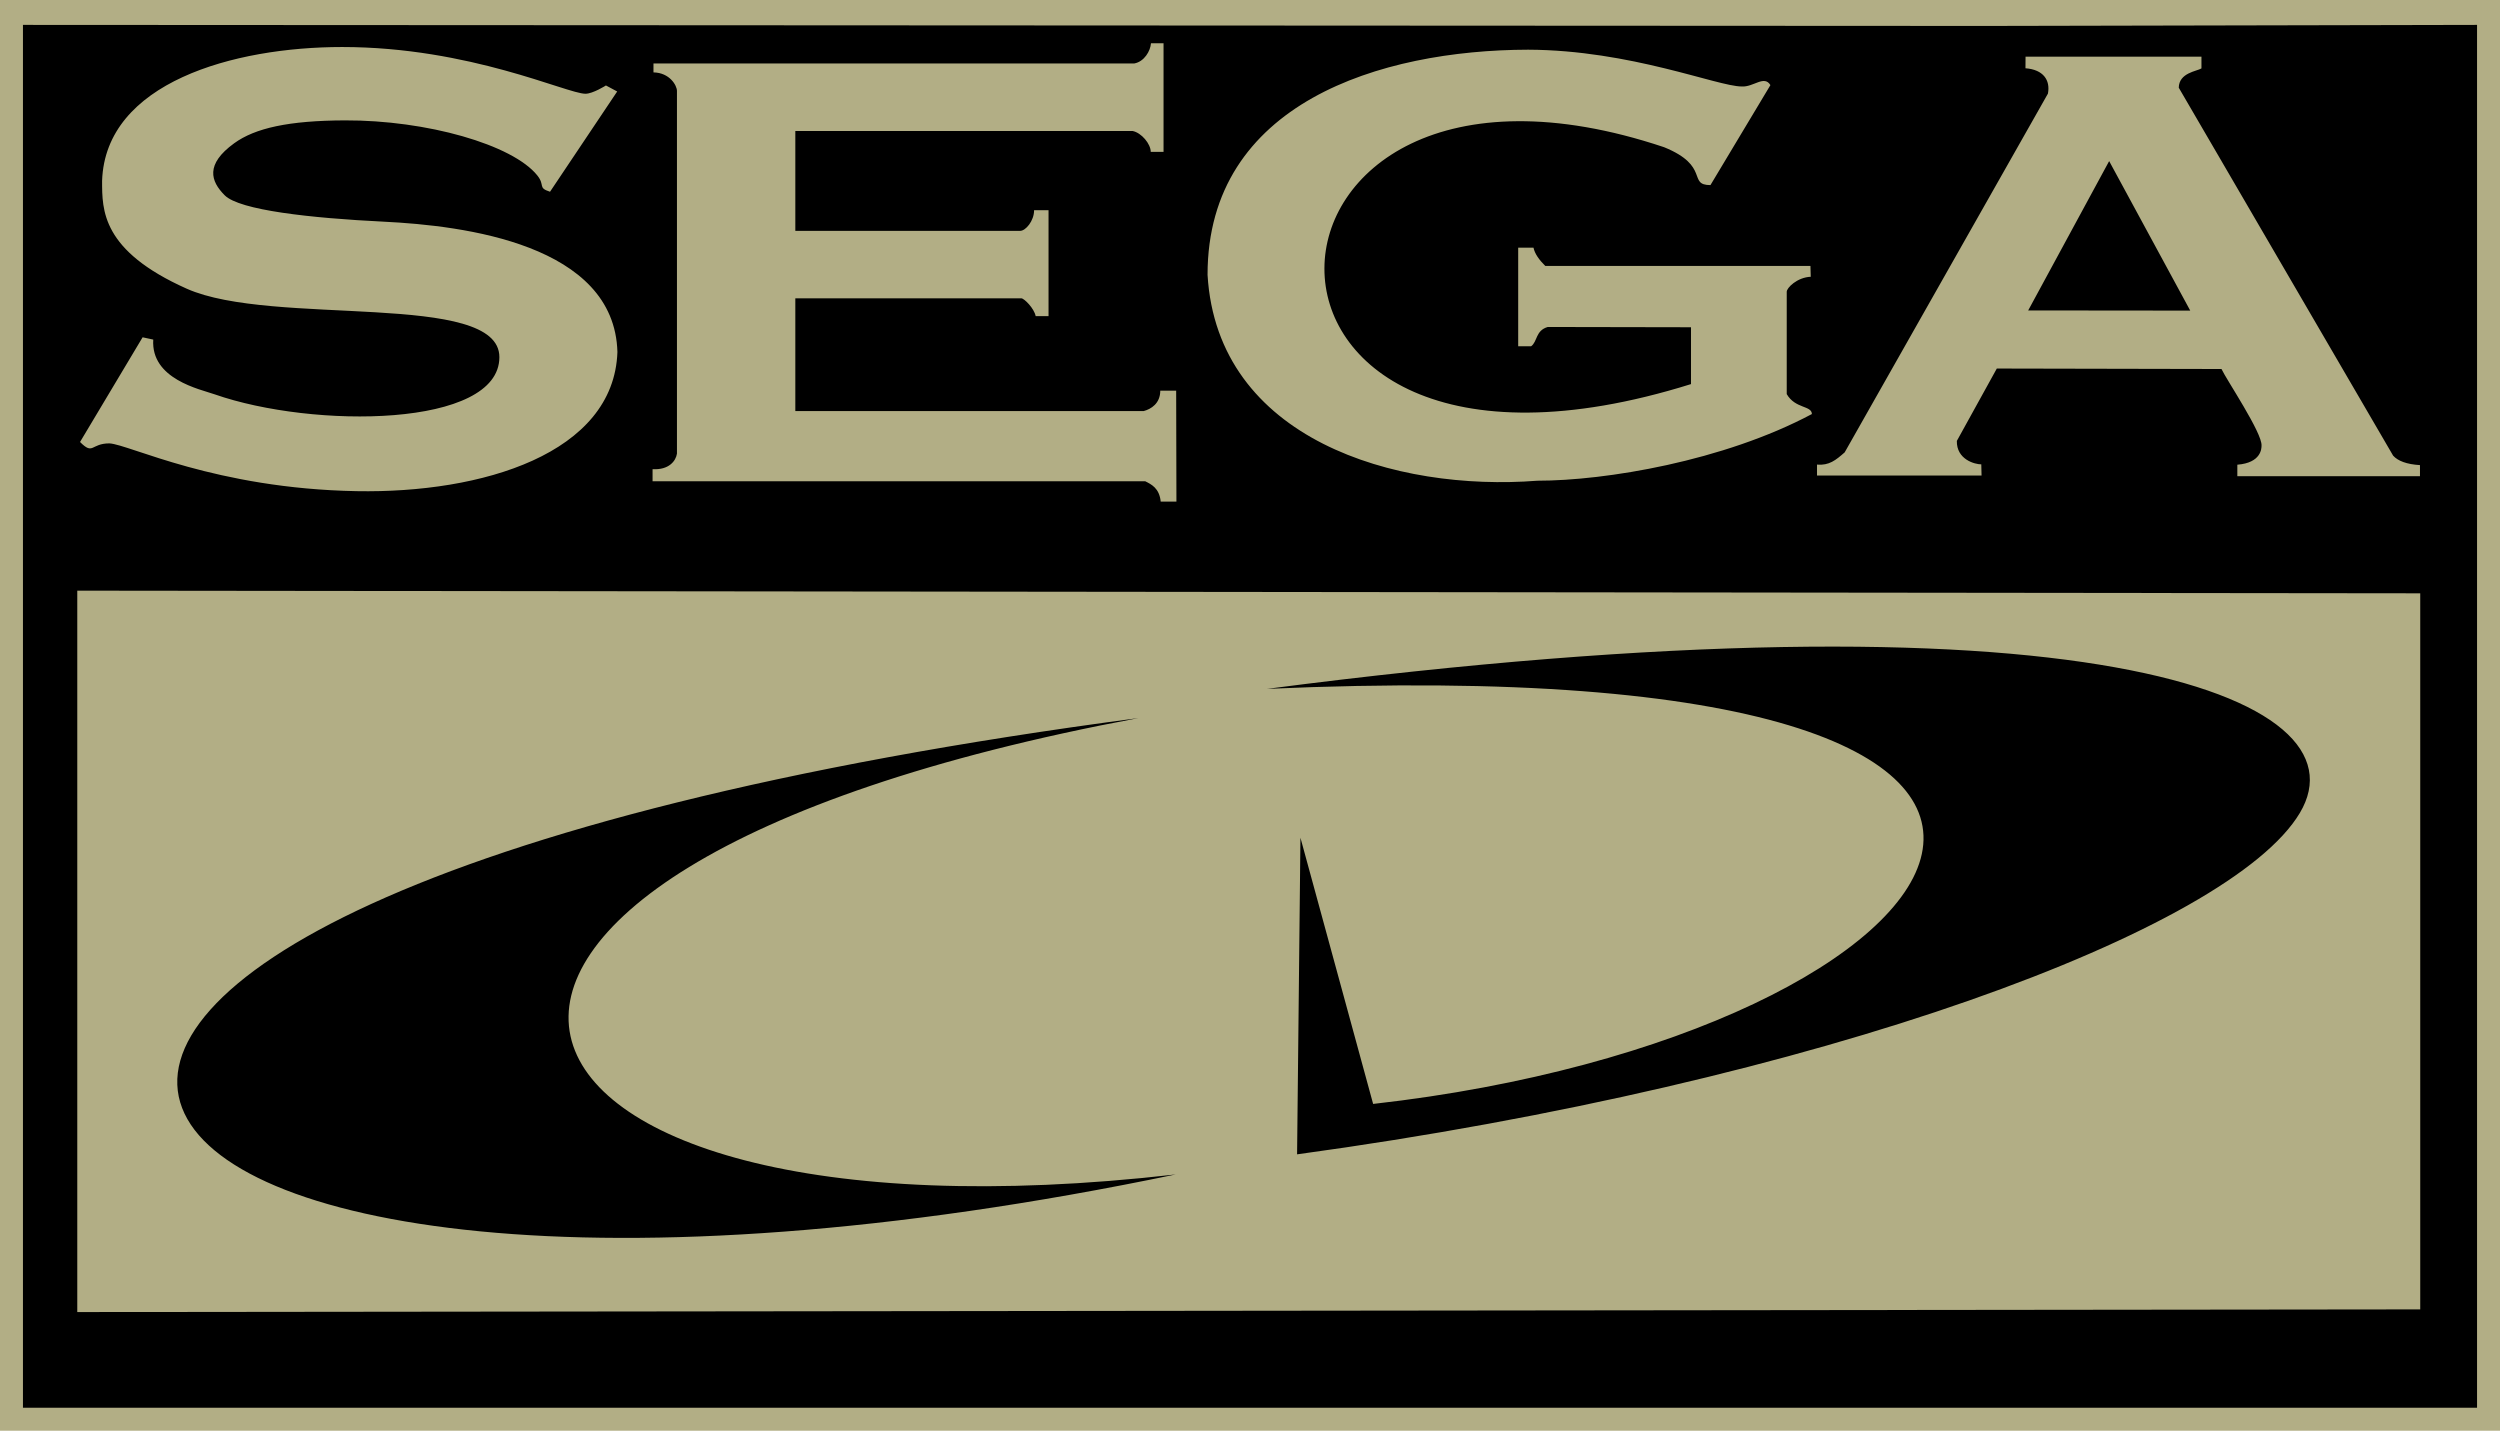
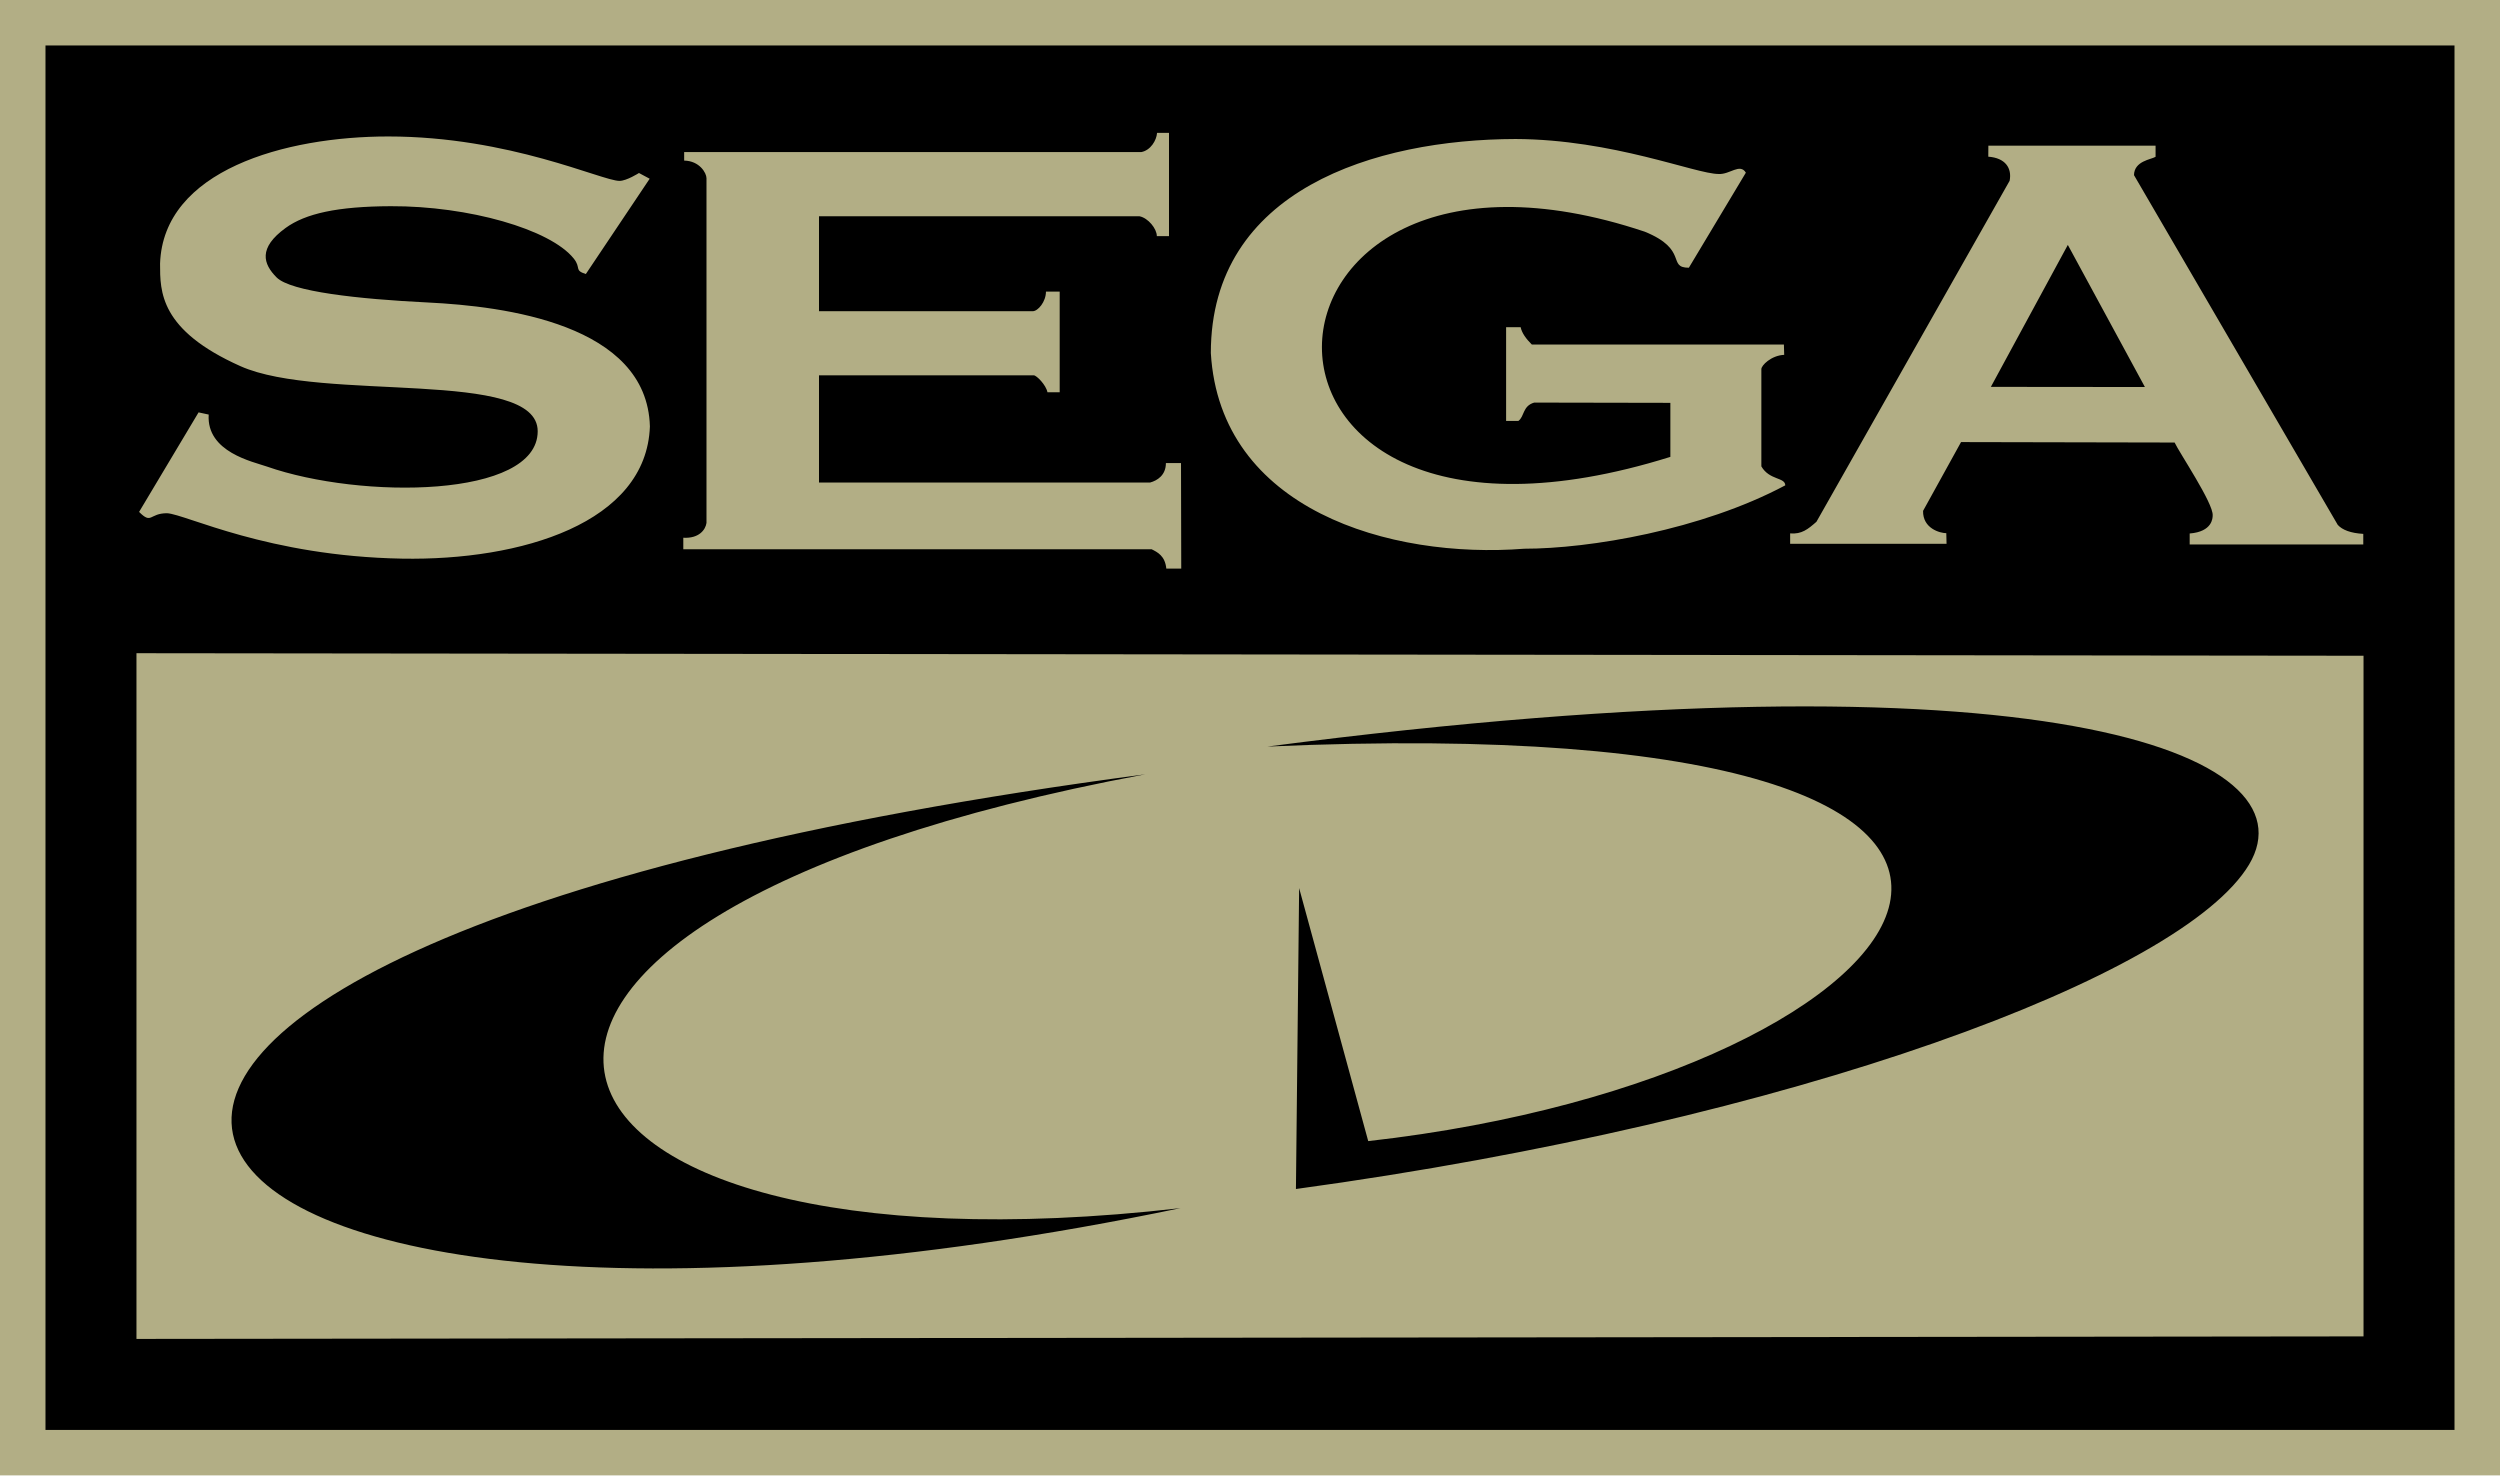
- <svg xmlns="http://www.w3.org/2000/svg" width="598.844" height="342.713" id="svg6120" version="1.1">
+ <svg xmlns="http://www.w3.org/2000/svg" width="630.01" height="371.805" id="svg6120" version="1.1">
  <defs id="defs6122" />
  <g id="layer1" transform="translate(86.13506,-539.2931)">
-     <rect style="color:#000000;display:inline;overflow:visible;visibility:visible;fill:#b2ae85;fill-opacity:1;stroke:none;stroke-width:1.279;marker:none;enable-background:accumulate" id="rect6249" width="598.844" height="342.713" x="-86.135" y="539.293" />
-     <path id="path6225" d="M -80.636,876.506 V 545.256 l 470.708,0.251 117.138,-0.251 v 331.25 z M 195.601,632.865 h -3.806 c 0,3.063 -2.184,4.417 -3.983,4.899 h -83.437 v -27.014 h 54.137 c 0.679,0.008 3.078,2.408 3.434,4.264 h 3.083 v -25.365 h -3.46 c 0,2.555 -2.022,4.959 -3.35,4.944 h -53.843 v -23.921 h 80.793 c 2.125,0.422 4.341,3.107 4.341,4.997 h 3.067 v -26.019 h -3.011 c -0.125,1.875 -1.623,4.4 -3.967,4.838 H 70.396 v 2.147 c 3.867,0.066 5.626,3.119 5.626,4.444 v 86.871 c -0.252,1.733 -1.905,3.957 -5.843,3.729 v 2.898 H 188.196 c 1.466,0.738 3.388,1.653 3.703,4.875 h 3.764 z M 61.761,623.612 c -0.713,-25.826 -36.843,-30.276 -55.852,-31.212 -17.75,-0.874 -34.644,-2.752 -38.214,-6.321 -3.402,-3.402 -4.681,-7.422 2.266,-12.468 5.005,-3.635 13.046,-5.433 26.499,-5.483 19.623,-0.073 40.188,5.806 46.109,13.188 1.941,2.419 0.023,2.941 3.048,3.908 l 16.088,-24.017 -2.697,-1.445 c 0,0 -3.118,1.988 -4.9,1.988 -4.473,0 -27.651,-11.186 -58.287,-11.195 -25.983,0 -56.716,8.521 -57.5,32.051 0,7.007 -0.141,16.723 20.268,25.839 20.528,9.168 74.897,0.425 74.897,16.396 0,16.893 -44.576,17.179 -68.23,8.901 -3.468,-1.214 -15.289,-3.63 -14.68,-13.104 l -2.551,-0.551 -14.989,25.082 c 3.237,3.237 2.527,0.33 7.04,0.33 4.793,0.266 25.363,10.828 59.217,11.445 C 29.325,657.491 60.919,647.968 61.761,623.612 Z M 493.604,852.942 V 681.415 L -67.625,680.777 V 853.58 Z M 186.576,711.297 C -13.696,748.681 21.085,840.688 195.487,820.615 -80.65,878.161 -160.065,757.057 186.576,711.297 Z m 38.794,28.665 17.412,63.765 C 388.881,787.284 455.63,693.681 217.361,704.305 c 195.215,-25.433 264.067,1.754 247.402,29.722 -16.666,27.968 -114.598,64.611 -240.198,81.774 z M 347.881,638.471 c -0.042,-2.074 -3.982,-1.236 -6.027,-4.777 v -24.488 c -0.044,-0.928 2.483,-3.486 5.753,-3.618 l -0.072,-2.6 h -63.523 c -1.461,-1.436 -2.525,-2.928 -2.818,-4.368 h -3.664 v 23.619 h 3.092 c 1.553,-1.109 1.02,-3.751 3.981,-4.622 l 34.32,0.066 v 13.616 c -119.4,37.342 -112.611,-92.261 -6.443,-56.745 11.092,4.523 5.544,9.076 11.103,9.078 l 14.364,-23.953 c -1.5,-2.469 -4.038,0.511 -6.868,0.33 -5.81,0 -26.577,-8.715 -51.17,-8.814 -35.358,0.084 -76.79,12.767 -76.79,53.934 2.346,39.494 45.121,51.958 79.002,49.314 16.326,0 44.61,-4.701 65.761,-15.971 z m 40.578,12.055 c -1.593,-0.007 -5.941,-1.176 -5.856,-5.617 l 9.573,-17.338 53.82,0.113 c 1.123,2.456 9.817,15.366 9.591,18.359 0,0.644 -0.051,4.113 -5.796,4.563 v 2.758 l 43.748,-3e-4 v -2.659 c -3.167,-0.186 -5.289,-0.996 -6.432,-2.269 l -51.348,-88.136 c 0.062,-3.592 4.338,-3.934 5.438,-4.621 v -2.813 h -42.137 l -0.019,2.781 c 4.277,0.312 5.998,2.848 5.379,6.071 l -48.685,85.934 c -2.153,1.888 -3.713,3.172 -6.627,2.934 v 2.62 h 39.414 z m 11.232,-36.871 19.396,-35.773 19.422,35.813 z" style="fill:#000000;fill-opacity:1" />
+     <rect style="color:#000000;display:inline;overflow:visible;visibility:visible;fill:#b2ae85;fill-opacity:1;stroke:none;stroke-width:1.366;marker:none;enable-background:accumulate" id="rect6249" width="630.01" height="371.805" x="-86.135" y="539.293" ry="0" />
+     <path id="path6225" d="m -74.672,899.634 1.37e-4,-348.878 H 532.411 l 5e-4,348.878 z M 211.482,655.993 h -3.806 c 0,3.063 -2.184,4.417 -3.983,4.899 h -83.437 v -27.014 h 54.137 c 0.679,0.008 3.078,2.408 3.434,4.264 h 3.083 v -25.365 h -3.46 c 0,2.555 -2.022,4.959 -3.35,4.944 h -53.843 v -23.921 h 80.793 c 2.125,0.422 4.341,3.107 4.341,4.997 h 3.067 v -26.019 h -3.011 c -0.125,1.875 -1.623,4.4 -3.967,4.838 H 86.277 v 2.147 c 3.867,0.066 5.626,3.119 5.626,4.444 v 86.871 c -0.252,1.733 -1.905,3.957 -5.843,3.729 v 2.898 H 204.077 c 1.466,0.738 3.388,1.653 3.703,4.875 h 3.764 z M 77.641,646.74 c -0.713,-25.826 -36.843,-30.276 -55.852,-31.212 -17.75,-0.874 -34.644,-2.752 -38.214,-6.321 -3.402,-3.402 -4.681,-7.422 2.266,-12.468 5.005,-3.635 13.046,-5.433 26.499,-5.483 19.623,-0.073 40.188,5.806 46.109,13.188 1.941,2.419 0.023,2.941 3.048,3.908 l 16.088,-24.017 -2.697,-1.445 c 0,0 -3.118,1.988 -4.9,1.988 -4.473,0 -27.651,-11.186 -58.287,-11.195 -25.983,0 -56.716,8.521 -57.5,32.051 0,7.007 -0.141,16.723 20.268,25.839 20.528,9.168 74.897,0.425 74.897,16.396 0,16.893 -44.576,17.179 -68.23,8.901 -3.468,-1.214 -15.289,-3.63 -14.68,-13.104 l -2.551,-0.551 -14.989,25.082 c 3.237,3.237 2.527,0.33 7.04,0.33 4.793,0.266 25.363,10.828 59.217,11.445 30.033,0.548 61.627,-8.975 62.469,-33.332 z m 431.843,229.33 -3.3e-4,-171.527 -561.229,-0.638 9.6e-5,172.802 z M 202.457,734.426 C 2.185,771.809 36.965,863.816 211.367,843.743 -64.769,901.29 -144.184,780.186 202.457,734.426 Z m 38.794,28.665 17.412,63.765 C 404.761,810.413 471.511,716.81 233.241,727.434 428.456,702.001 497.309,729.188 480.643,757.156 463.977,785.123 366.045,821.766 240.445,838.929 Z M 363.762,661.6 c -0.042,-2.074 -3.982,-1.236 -6.027,-4.777 v -24.488 c -0.044,-0.928 2.483,-3.486 5.753,-3.618 l -0.072,-2.6 h -63.523 c -1.461,-1.436 -2.525,-2.928 -2.818,-4.368 h -3.664 v 23.619 h 3.092 c 1.553,-1.109 1.02,-3.751 3.981,-4.622 l 34.32,0.066 v 13.616 c -119.4,37.342 -112.611,-92.261 -6.443,-56.745 11.092,4.523 5.544,9.076 11.103,9.078 l 14.364,-23.953 c -1.5,-2.469 -4.038,0.511 -6.868,0.33 -5.81,0 -26.577,-8.715 -51.17,-8.814 -35.358,0.084 -76.79,12.767 -76.79,53.934 2.346,39.494 45.121,51.958 79.002,49.314 16.326,0 44.61,-4.701 65.761,-15.971 z m 40.578,12.055 c -1.593,-0.007 -5.941,-1.176 -5.856,-5.617 l 9.573,-17.338 53.82,0.113 c 1.123,2.456 9.817,15.366 9.591,18.359 0,0.644 -0.051,4.113 -5.796,4.563 v 2.758 l 43.748,-3e-4 v -2.659 c -3.167,-0.186 -5.289,-0.996 -6.432,-2.269 l -51.348,-88.136 c 0.062,-3.592 4.338,-3.934 5.438,-4.621 v -2.813 h -42.137 l -0.019,2.781 c 4.277,0.312 5.998,2.848 5.379,6.071 l -48.685,85.934 c -2.153,1.888 -3.713,3.172 -6.627,2.934 v 2.62 h 39.414 z m 11.232,-36.871 19.396,-35.773 19.422,35.813 z" style="fill:#000000;fill-opacity:1" />
  </g>
</svg>
